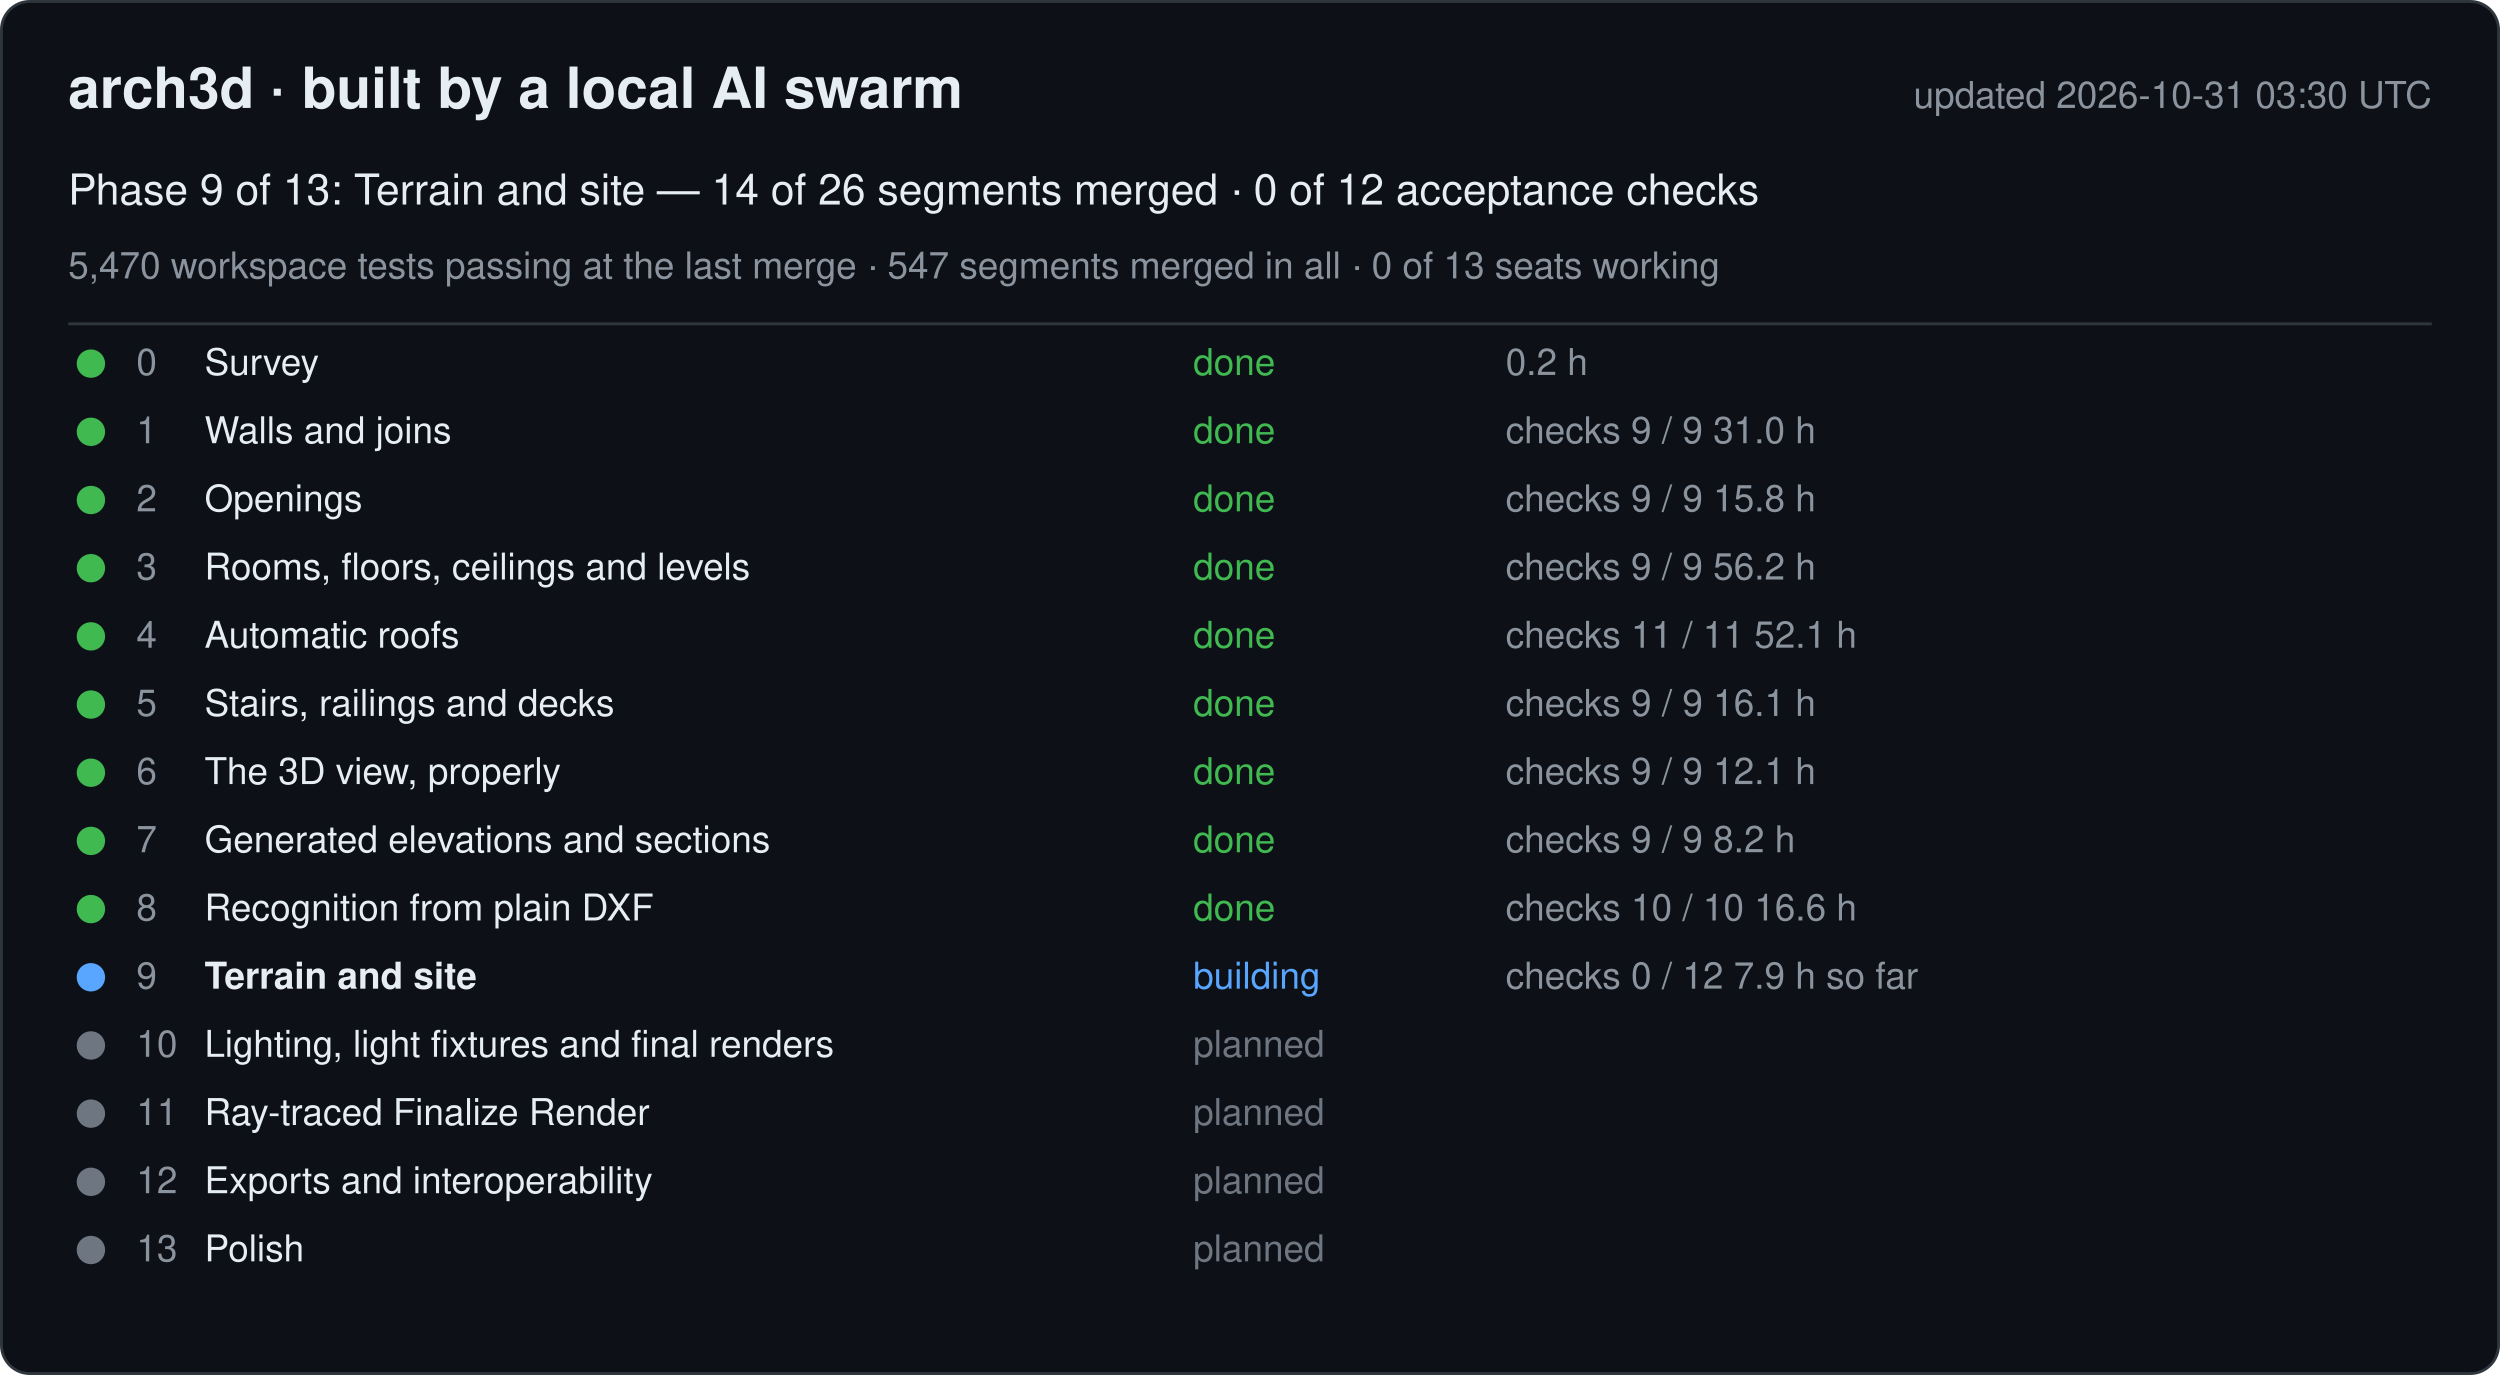
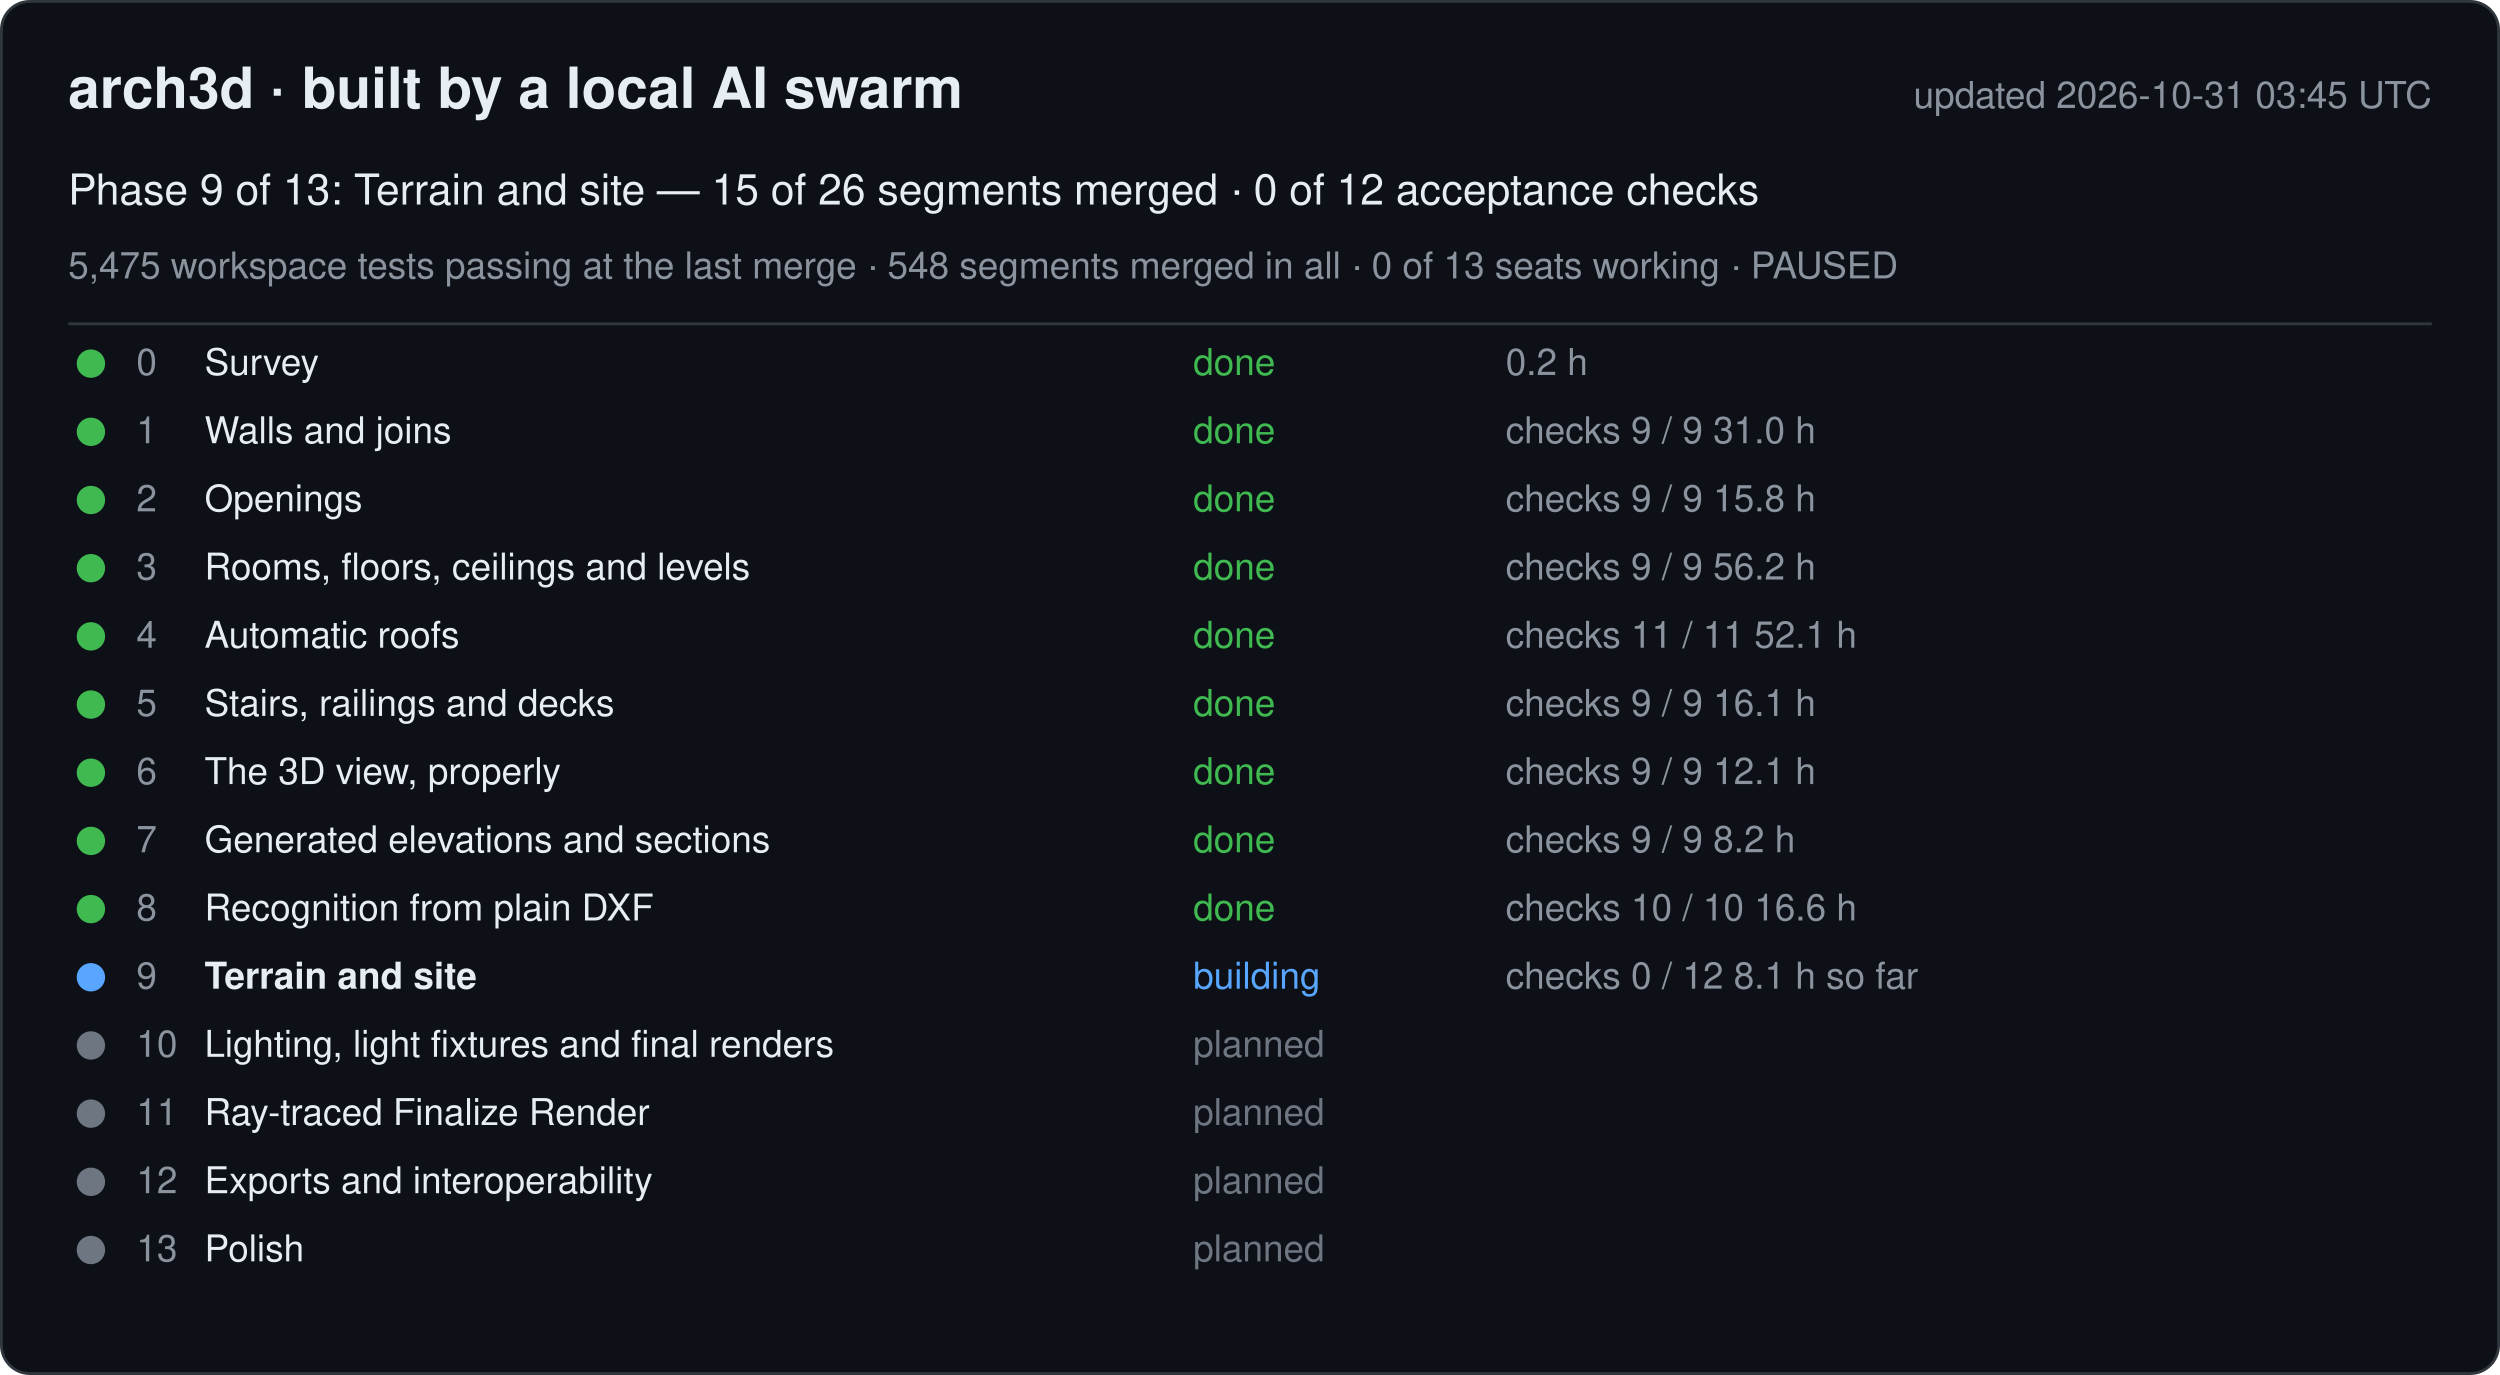
<svg xmlns="http://www.w3.org/2000/svg" width="880" height="484" viewBox="0 0 880 484" font-family="-apple-system, Segoe UI, Helvetica, Arial, sans-serif">
  <rect x="0.5" y="0.5" width="879" height="483" rx="10" fill="#0d1117" stroke="#30363d" />
  <text x="24" y="38" font-size="20" font-weight="600" fill="#e6edf3">arch3d · built by a local AI swarm</text>
-   <text x="856" y="38" font-size="13" fill="#8b949e" text-anchor="end">updated 2026-10-31 03:30 UTC</text>
-   <text x="24" y="72" font-size="15" fill="#e6edf3">Phase 9 of 13: Terrain and site — 14 of 26 segments merged · 0 of 12 acceptance checks</text>
-   <text x="24" y="98" font-size="13" fill="#8b949e">5,470 workspace tests passing at the last merge · 547 segments merged in all · 0 of 13 seats working</text>
+   <text x="856" y="38" font-size="13" fill="#8b949e" text-anchor="end">updated 2026-10-31 03:45 UTC</text>
+   <text x="24" y="72" font-size="15" fill="#e6edf3">Phase 9 of 13: Terrain and site — 15 of 26 segments merged · 0 of 12 acceptance checks</text>
+   <text x="24" y="98" font-size="13" fill="#8b949e">5,475 workspace tests passing at the last merge · 548 segments merged in all · 0 of 13 seats working · PAUSED</text>
  <line x1="24" y1="114" x2="856" y2="114" stroke="#30363d" />
  <g data-phase="0">
    <circle cx="32" cy="128" r="5" fill="#3fb950" />
    <text x="48" y="132" font-size="13" fill="#8b949e">0</text>
    <text x="72" y="132" font-size="13" fill="#e6edf3">Survey</text>
    <text x="420" y="132" font-size="13" fill="#3fb950">done</text>
    <text x="530" y="132" font-size="13" fill="#8b949e">0.2 h</text>
  </g>
  <g data-phase="1">
    <circle cx="32" cy="152" r="5" fill="#3fb950" />
    <text x="48" y="156" font-size="13" fill="#8b949e">1</text>
    <text x="72" y="156" font-size="13" fill="#e6edf3">Walls and joins</text>
    <text x="420" y="156" font-size="13" fill="#3fb950">done</text>
    <text x="530" y="156" font-size="13" fill="#8b949e">checks 9 / 9   31.0 h</text>
  </g>
  <g data-phase="2">
    <circle cx="32" cy="176" r="5" fill="#3fb950" />
    <text x="48" y="180" font-size="13" fill="#8b949e">2</text>
    <text x="72" y="180" font-size="13" fill="#e6edf3">Openings</text>
    <text x="420" y="180" font-size="13" fill="#3fb950">done</text>
    <text x="530" y="180" font-size="13" fill="#8b949e">checks 9 / 9   15.8 h</text>
  </g>
  <g data-phase="3">
    <circle cx="32" cy="200" r="5" fill="#3fb950" />
    <text x="48" y="204" font-size="13" fill="#8b949e">3</text>
    <text x="72" y="204" font-size="13" fill="#e6edf3">Rooms, floors, ceilings and levels</text>
    <text x="420" y="204" font-size="13" fill="#3fb950">done</text>
    <text x="530" y="204" font-size="13" fill="#8b949e">checks 9 / 9   56.2 h</text>
  </g>
  <g data-phase="4">
    <circle cx="32" cy="224" r="5" fill="#3fb950" />
    <text x="48" y="228" font-size="13" fill="#8b949e">4</text>
    <text x="72" y="228" font-size="13" fill="#e6edf3">Automatic roofs</text>
    <text x="420" y="228" font-size="13" fill="#3fb950">done</text>
    <text x="530" y="228" font-size="13" fill="#8b949e">checks 11 / 11   52.1 h</text>
  </g>
  <g data-phase="5">
    <circle cx="32" cy="248" r="5" fill="#3fb950" />
    <text x="48" y="252" font-size="13" fill="#8b949e">5</text>
    <text x="72" y="252" font-size="13" fill="#e6edf3">Stairs, railings and decks</text>
    <text x="420" y="252" font-size="13" fill="#3fb950">done</text>
    <text x="530" y="252" font-size="13" fill="#8b949e">checks 9 / 9   16.1 h</text>
  </g>
  <g data-phase="6">
    <circle cx="32" cy="272" r="5" fill="#3fb950" />
    <text x="48" y="276" font-size="13" fill="#8b949e">6</text>
    <text x="72" y="276" font-size="13" fill="#e6edf3">The 3D view, properly</text>
    <text x="420" y="276" font-size="13" fill="#3fb950">done</text>
    <text x="530" y="276" font-size="13" fill="#8b949e">checks 9 / 9   12.1 h</text>
  </g>
  <g data-phase="7">
    <circle cx="32" cy="296" r="5" fill="#3fb950" />
    <text x="48" y="300" font-size="13" fill="#8b949e">7</text>
    <text x="72" y="300" font-size="13" fill="#e6edf3">Generated elevations and sections</text>
    <text x="420" y="300" font-size="13" fill="#3fb950">done</text>
    <text x="530" y="300" font-size="13" fill="#8b949e">checks 9 / 9   8.2 h</text>
  </g>
  <g data-phase="8">
    <circle cx="32" cy="320" r="5" fill="#3fb950" />
    <text x="48" y="324" font-size="13" fill="#8b949e">8</text>
    <text x="72" y="324" font-size="13" fill="#e6edf3">Recognition from plain DXF</text>
    <text x="420" y="324" font-size="13" fill="#3fb950">done</text>
    <text x="530" y="324" font-size="13" fill="#8b949e">checks 10 / 10   16.6 h</text>
  </g>
  <g data-phase="9">
    <circle cx="32" cy="344" r="5" fill="#58a6ff" />
    <text x="48" y="348" font-size="13" fill="#8b949e">9</text>
    <text x="72" y="348" font-size="13" fill="#e6edf3" font-weight="600">Terrain and site</text>
    <text x="420" y="348" font-size="13" fill="#58a6ff">building</text>
-     <text x="530" y="348" font-size="13" fill="#8b949e">checks 0 / 12   7.9 h so far</text>
+     <text x="530" y="348" font-size="13" fill="#8b949e">checks 0 / 12   8.1 h so far</text>
  </g>
  <g data-phase="10">
    <circle cx="32" cy="368" r="5" fill="#6e7681" />
    <text x="48" y="372" font-size="13" fill="#8b949e">10</text>
    <text x="72" y="372" font-size="13" fill="#e6edf3">Lighting, light fixtures and final renders</text>
    <text x="420" y="372" font-size="13" fill="#6e7681">planned</text>
    <text x="530" y="372" font-size="13" fill="#8b949e" />
  </g>
  <g data-phase="11">
    <circle cx="32" cy="392" r="5" fill="#6e7681" />
    <text x="48" y="396" font-size="13" fill="#8b949e">11</text>
    <text x="72" y="396" font-size="13" fill="#e6edf3">Ray-traced Finalize Render</text>
    <text x="420" y="396" font-size="13" fill="#6e7681">planned</text>
    <text x="530" y="396" font-size="13" fill="#8b949e" />
  </g>
  <g data-phase="12">
    <circle cx="32" cy="416" r="5" fill="#6e7681" />
    <text x="48" y="420" font-size="13" fill="#8b949e">12</text>
    <text x="72" y="420" font-size="13" fill="#e6edf3">Exports and interoperability</text>
    <text x="420" y="420" font-size="13" fill="#6e7681">planned</text>
    <text x="530" y="420" font-size="13" fill="#8b949e" />
  </g>
  <g data-phase="13">
    <circle cx="32" cy="440" r="5" fill="#6e7681" />
    <text x="48" y="444" font-size="13" fill="#8b949e">13</text>
    <text x="72" y="444" font-size="13" fill="#e6edf3">Polish</text>
    <text x="420" y="444" font-size="13" fill="#6e7681">planned</text>
    <text x="530" y="444" font-size="13" fill="#8b949e" />
  </g>
</svg>
